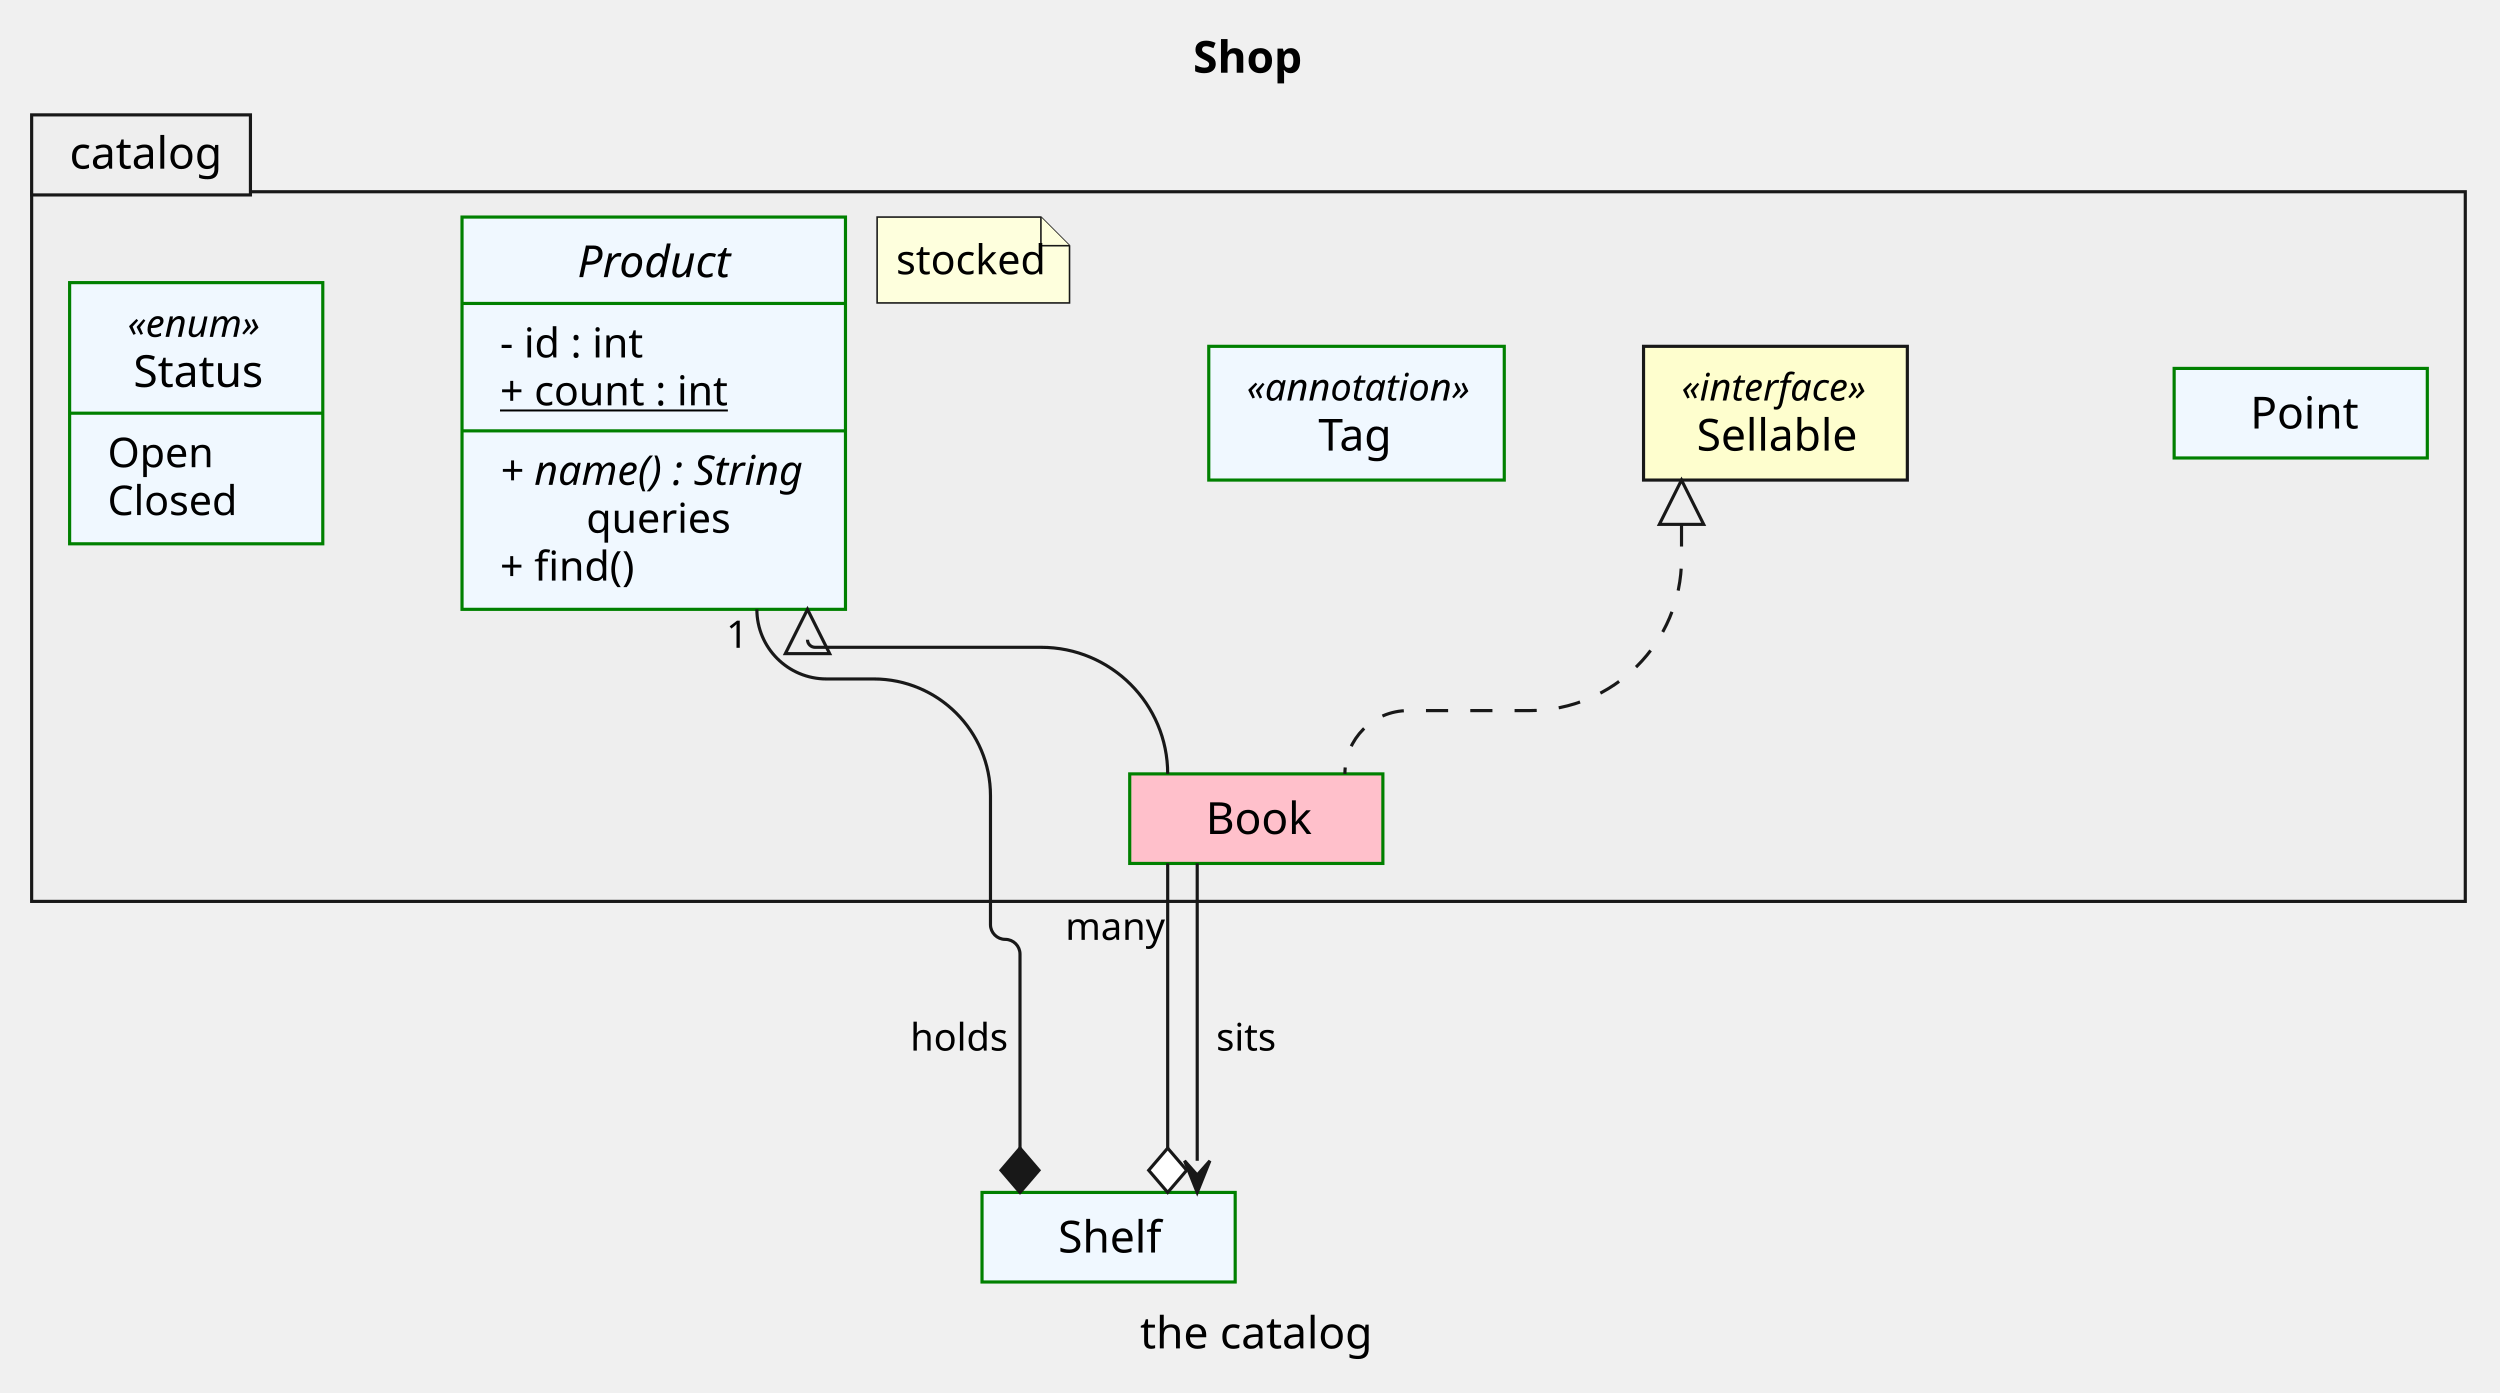
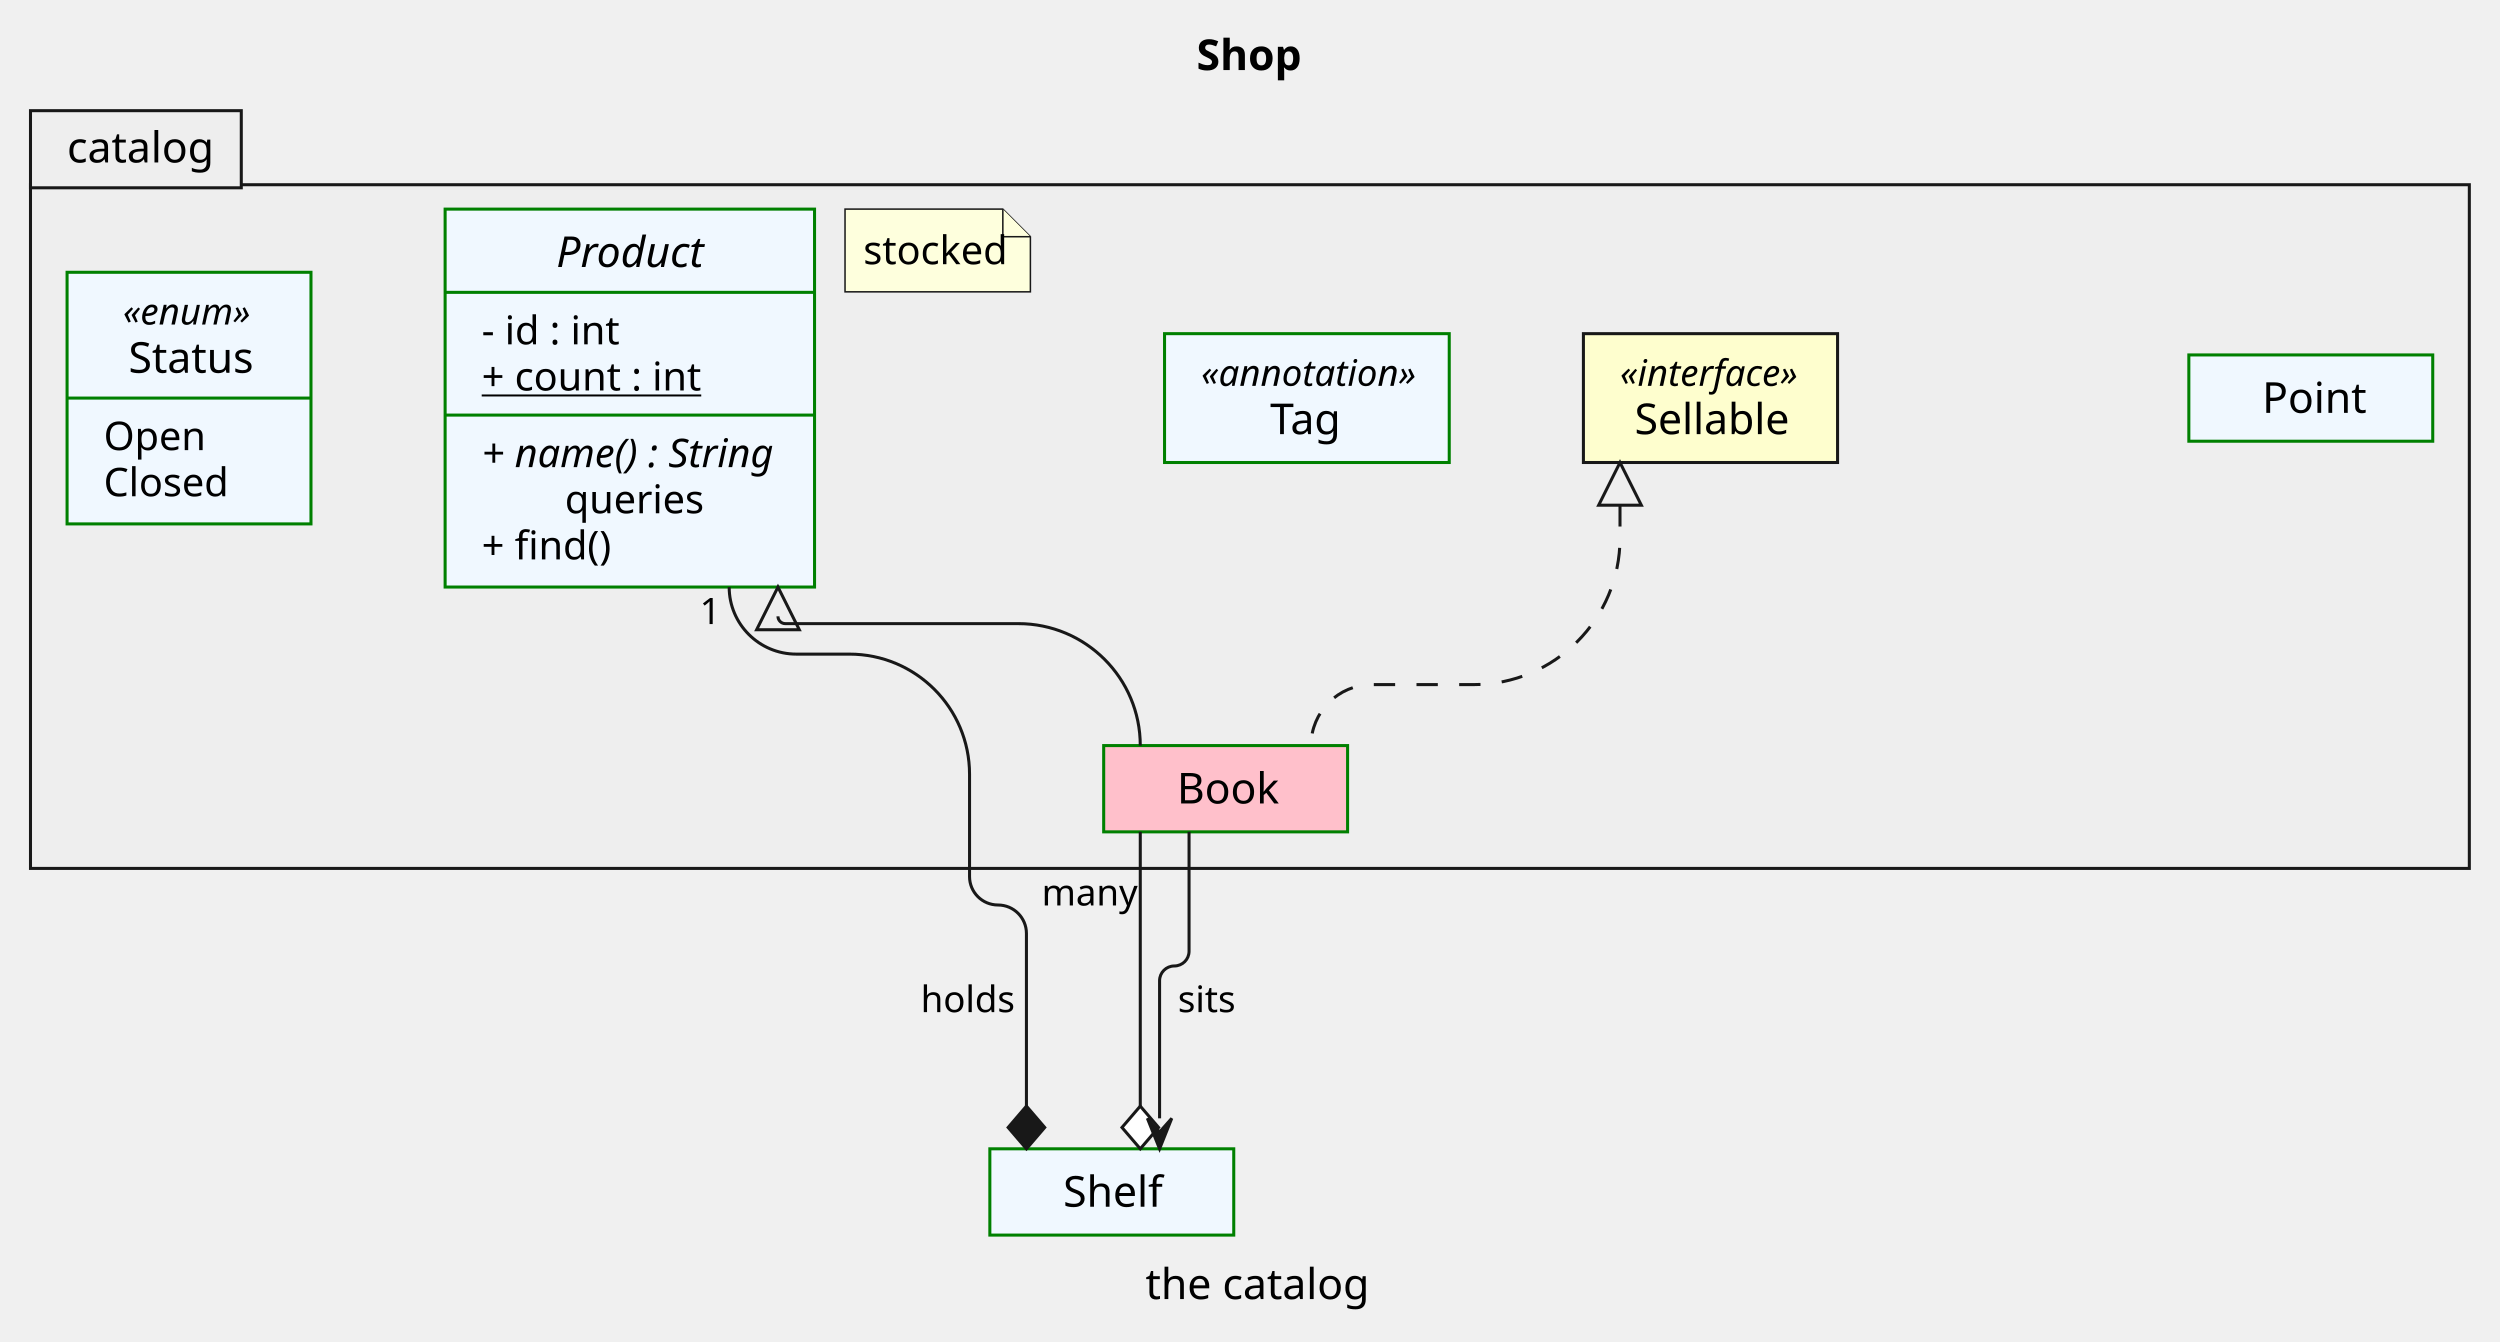
- <svg xmlns="http://www.w3.org/2000/svg" width="790" height="440" viewBox="0 0 790 440">
+ <svg xmlns="http://www.w3.org/2000/svg" width="820" height="440" viewBox="0 0 820 440">
  <g transform="translate(10,10)">
    <g>
-       <rect x="0" y="50.59" width="769.03" height="224.25" fill="#EEEEEE" stroke="#181818" stroke-width="1" />
+       <rect x="0" y="50.59" width="799.94" height="224.25" fill="#EEEEEE" stroke="#181818" stroke-width="1" />
      <rect x="0" y="26.3" width="69.14" height="25.3" fill="#EEEEEE" stroke="#181818" stroke-width="1" />
      <rect x="136" y="58.59" width="121.17" height="123.96" fill="#F0F8FF" stroke="#008000" stroke-width="1" />
      <line x1="136" y1="85.89" x2="257.17" y2="85.89" fill="none" stroke="#008000" stroke-width="1" />
      <line x1="136" y1="126.15" x2="257.17" y2="126.15" fill="none" stroke="#008000" stroke-width="1" />
      <rect x="509.36" y="99.44" width="83.36" height="42.26" fill="#FEFECE" stroke="#181818" stroke-width="1" />
      <rect x="12" y="79.31" width="80" height="82.53" fill="#F0F8FF" stroke="#008000" stroke-width="1" />
      <line x1="12" y1="120.57" x2="92" y2="120.57" fill="none" stroke="#008000" stroke-width="1" />
      <rect x="371.97" y="99.44" width="93.38" height="42.26" fill="#F0F8FF" stroke="#008000" stroke-width="1" />
-       <rect x="677.03" y="106.42" width="80" height="28.3" fill="#F0F8FF" stroke="#008000" stroke-width="1" />
-       <rect x="346.99" y="234.55" width="80" height="28.3" fill="#FFC0CB" stroke="#008000" stroke-width="1" />
-       <rect x="300.32" y="366.81" width="80" height="28.3" fill="#F0F8FF" stroke="#008000" stroke-width="1" />
-       <path d="M312.32,352.81 L312.32,291.51 C312.32,288.93 310.23,286.84 307.65,286.84 L307.65,286.84 C305.08,286.84 302.99,284.75 302.99,282.18 L302.99,241.45 C302.99,221.07 286.46,204.55 266.08,204.55 L251.17,204.55 C239.02,204.55 229.17,194.7 229.17,182.55 L229.17,182.55" fill="none" stroke="#181818" stroke-width="1" />
-       <polyline points="358.99,352.81 358.99,262.84" fill="none" stroke="#181818" stroke-width="1" />
-       <polyline points="368.32,262.84 368.32,356.81" fill="none" stroke="#181818" stroke-width="1" />
-       <path d="M245.17,192.15 L245.17,192.15 C245.17,193.47 246.25,194.55 247.57,194.55 L318.99,194.55 C341.08,194.55 358.99,212.46 358.99,234.55 L358.99,234.55" fill="none" stroke="#181818" stroke-width="1" />
-       <path d="M521.36,155.7 L521.36,166.55 C521.36,193.06 499.87,214.55 473.36,214.55 L434.99,214.55 C423.94,214.55 414.99,223.5 414.99,234.55 L414.99,234.55" fill="none" stroke="#181818" stroke-width="1" stroke-dasharray="7,7" />
+       <rect x="707.94" y="106.42" width="80" height="28.3" fill="#F0F8FF" stroke="#008000" stroke-width="1" />
+       <rect x="352.01" y="234.55" width="80" height="28.3" fill="#FFC0CB" stroke="#008000" stroke-width="1" />
+       <rect x="314.67" y="366.81" width="80" height="28.3" fill="#F0F8FF" stroke="#008000" stroke-width="1" />
+       <path d="M326.67,352.81 L326.67,296.18 C326.67,291.02 322.5,286.84 317.34,286.84 L317.34,286.84 C312.19,286.84 308.01,282.67 308.01,277.51 L308.01,243.96 C308.01,222.2 290.36,204.55 268.59,204.55 L251.17,204.55 C239.02,204.55 229.17,194.7 229.17,182.55 L229.17,182.55" fill="none" stroke="#181818" stroke-width="1" />
+       <polyline points="364.01,352.81 364.01,262.84" fill="none" stroke="#181818" stroke-width="1" />
+       <path d="M380.01,262.84 L380.01,302.01 C380.01,304.68 377.84,306.84 375.17,306.84 L375.17,306.84 C372.5,306.84 370.34,309.01 370.34,311.68 L370.34,356.81" fill="none" stroke="#181818" stroke-width="1" />
+       <path d="M245.17,192.15 L245.17,192.15 C245.17,193.47 246.25,194.55 247.57,194.55 L324.01,194.55 C346.1,194.55 364.01,212.46 364.01,234.55 L364.01,234.55" fill="none" stroke="#181818" stroke-width="1" />
+       <path d="M521.36,155.7 L521.36,166.55 C521.36,193.06 499.87,214.55 473.36,214.55 L440.01,214.55 C428.96,214.55 420.01,223.5 420.01,234.55 L420.01,234.55" fill="none" stroke="#181818" stroke-width="1" stroke-dasharray="7,7" />
      <path d="M267.17,58.59 L267.17,85.72 L327.97,85.72 L327.97,67.64 L318.93,58.59 Z" fill="#FEFFDD" stroke="#181818" stroke-width="0.5" />
      <path d="M318.93,58.59 L318.93,67.64 L327.97,67.64" fill="#FEFFDD" stroke="#181818" stroke-width="0.5" />
    </g>
    <g>
      <text font-family="sans-serif" xml:space="preserve">
        <tspan x="12" y="43.29" font-size="14" fill="#000000" textLength="45.14" lengthAdjust="spacing">catalog</tspan>
      </text>
      <text font-family="sans-serif" xml:space="preserve">
        <tspan x="172.47" y="77.58" font-size="14" fill="#000000" font-style="italic" textLength="48.24" lengthAdjust="spacing">Product</tspan>
      </text>
      <text font-family="sans-serif" xml:space="preserve">
        <tspan x="148" y="102.95" font-size="13" fill="#000000" textLength="42.63" lengthAdjust="spacing">- id : int</tspan>
      </text>
      <text font-family="sans-serif" xml:space="preserve">
        <tspan x="148" y="118.08" font-size="13" fill="#000000" text-decoration="underline" textLength="67.57" lengthAdjust="spacing">+ count : int</tspan>
      </text>
      <text font-family="sans-serif" xml:space="preserve">
        <tspan x="148" y="143.22" font-size="13" fill="#000000" font-style="italic" textLength="97.17" lengthAdjust="spacing">+ name() : String</tspan>
      </text>
      <text font-family="sans-serif" xml:space="preserve">
        <tspan x="175.27" y="158.35" font-size="13" fill="#000000" textLength="42.63" lengthAdjust="spacing">queries</tspan>
      </text>
      <text font-family="sans-serif" xml:space="preserve">
        <tspan x="148" y="173.48" font-size="13" fill="#000000" textLength="40.82" lengthAdjust="spacing">+ find()</tspan>
      </text>
      <text font-family="sans-serif" xml:space="preserve">
        <tspan x="521.36" y="116.57" font-size="12" fill="#000000" font-style="italic" textLength="59.36" lengthAdjust="spacing">«interface»</tspan>
      </text>
      <text font-family="sans-serif" xml:space="preserve">
        <tspan x="526.14" y="132.4" font-size="14" fill="#000000" textLength="49.8" lengthAdjust="spacing">Sellable</tspan>
      </text>
      <text font-family="sans-serif" xml:space="preserve">
        <tspan x="30.32" y="96.44" font-size="12" fill="#000000" font-style="italic" textLength="43.36" lengthAdjust="spacing">«enum»</tspan>
      </text>
      <text font-family="sans-serif" xml:space="preserve">
        <tspan x="32.15" y="112.27" font-size="14" fill="#000000" textLength="39.69" lengthAdjust="spacing">Status</tspan>
      </text>
      <text font-family="sans-serif" xml:space="preserve">
        <tspan x="24" y="137.63" font-size="13" fill="#000000" textLength="31.8" lengthAdjust="spacing">Open</tspan>
      </text>
      <text font-family="sans-serif" xml:space="preserve">
        <tspan x="24" y="152.77" font-size="13" fill="#000000" textLength="40.46" lengthAdjust="spacing">Closed</tspan>
      </text>
      <text font-family="sans-serif" xml:space="preserve">
        <tspan x="383.97" y="116.57" font-size="12" fill="#000000" font-style="italic" textLength="69.38" lengthAdjust="spacing">«annotation»</tspan>
      </text>
      <text font-family="sans-serif" xml:space="preserve">
        <tspan x="406.6" y="132.4" font-size="14" fill="#000000" textLength="24.12" lengthAdjust="spacing">Tag</tspan>
      </text>
      <text font-family="sans-serif" xml:space="preserve">
-         <tspan x="701.08" y="125.41" font-size="14" fill="#000000" textLength="31.91" lengthAdjust="spacing">Point</tspan>
+         <tspan x="731.99" y="125.41" font-size="14" fill="#000000" textLength="31.91" lengthAdjust="spacing">Point</tspan>
      </text>
      <text font-family="sans-serif" xml:space="preserve">
-         <tspan x="371.03" y="253.54" font-size="14" fill="#000000" textLength="31.91" lengthAdjust="spacing">Book</tspan>
+         <tspan x="376.05" y="253.54" font-size="14" fill="#000000" textLength="31.91" lengthAdjust="spacing">Book</tspan>
      </text>
      <text font-family="sans-serif" xml:space="preserve">
-         <tspan x="324.37" y="385.8" font-size="14" fill="#000000" textLength="31.91" lengthAdjust="spacing">Shelf</tspan>
+         <tspan x="338.72" y="385.8" font-size="14" fill="#000000" textLength="31.91" lengthAdjust="spacing">Shelf</tspan>
      </text>
      <text font-family="sans-serif" xml:space="preserve">
-         <tspan x="277.64" y="321.98" font-size="12" fill="#000000" textLength="28.68" lengthAdjust="spacing">holds</tspan>
+         <tspan x="291.99" y="321.98" font-size="12" fill="#000000" textLength="28.68" lengthAdjust="spacing">holds</tspan>
      </text>
      <text font-family="sans-serif" xml:space="preserve">
        <tspan x="219.5" y="194.7" font-size="12" fill="#000000" textLength="6.67" lengthAdjust="spacing">1</tspan>
      </text>
      <text font-family="sans-serif" xml:space="preserve">
-         <tspan x="326.65" y="287" font-size="12" fill="#000000" textLength="29.34" lengthAdjust="spacing">many</tspan>
+         <tspan x="331.67" y="287" font-size="12" fill="#000000" textLength="29.34" lengthAdjust="spacing">many</tspan>
      </text>
      <text font-family="sans-serif" xml:space="preserve">
-         <tspan x="374.32" y="321.98" font-size="12" fill="#000000" textLength="18" lengthAdjust="spacing">sits</tspan>
+         <tspan x="376.34" y="321.98" font-size="12" fill="#000000" textLength="18" lengthAdjust="spacing">sits</tspan>
      </text>
      <text font-family="sans-serif" xml:space="preserve">
        <tspan x="273.17" y="76.66" font-size="13" fill="#000000" textLength="44.8" lengthAdjust="spacing">stocked</tspan>
      </text>
-       <polygon points="312.32,366.81 306.32,359.81 312.32,352.81 318.32,359.81" fill="#181818" stroke="#181818" stroke-width="1" />
-       <polygon points="358.99,366.81 352.99,359.81 358.99,352.81 364.99,359.81" fill="#FFFFFF" stroke="#181818" stroke-width="1" />
-       <polygon points="364.32,356.81 368.32,366.81 372.32,356.81 368.32,361.31" fill="#181818" stroke="#181818" stroke-width="1" />
+       <polygon points="326.67,366.81 320.67,359.81 326.67,352.81 332.67,359.81" fill="#181818" stroke="#181818" stroke-width="1" />
+       <polygon points="364.01,366.81 358.01,359.81 364.01,352.81 370.01,359.81" fill="#FFFFFF" stroke="#181818" stroke-width="1" />
+       <polygon points="366.34,356.81 370.34,366.81 374.34,356.81 370.34,361.31" fill="#181818" stroke="#181818" stroke-width="1" />
      <polygon points="252.17,196.55 245.17,182.55 238.17,196.55" fill="none" stroke="#181818" stroke-width="1" />
      <polygon points="528.36,155.7 521.36,141.7 514.36,155.7" fill="none" stroke="#181818" stroke-width="1" />
      <text font-family="sans-serif" xml:space="preserve">
-         <tspan x="367.02" y="12.99" font-size="14" fill="#000000" font-weight="bold" textLength="35" lengthAdjust="spacing">Shop</tspan>
+         <tspan x="382.47" y="12.99" font-size="14" fill="#000000" font-weight="bold" textLength="35" lengthAdjust="spacing">Shop</tspan>
      </text>
      <text font-family="sans-serif" xml:space="preserve">
-         <tspan x="350.27" y="416.1" font-size="14" fill="#000000" textLength="68.49" lengthAdjust="spacing">the catalog</tspan>
+         <tspan x="365.73" y="416.1" font-size="14" fill="#000000" textLength="68.49" lengthAdjust="spacing">the catalog</tspan>
      </text>
    </g>
  </g>
</svg>
